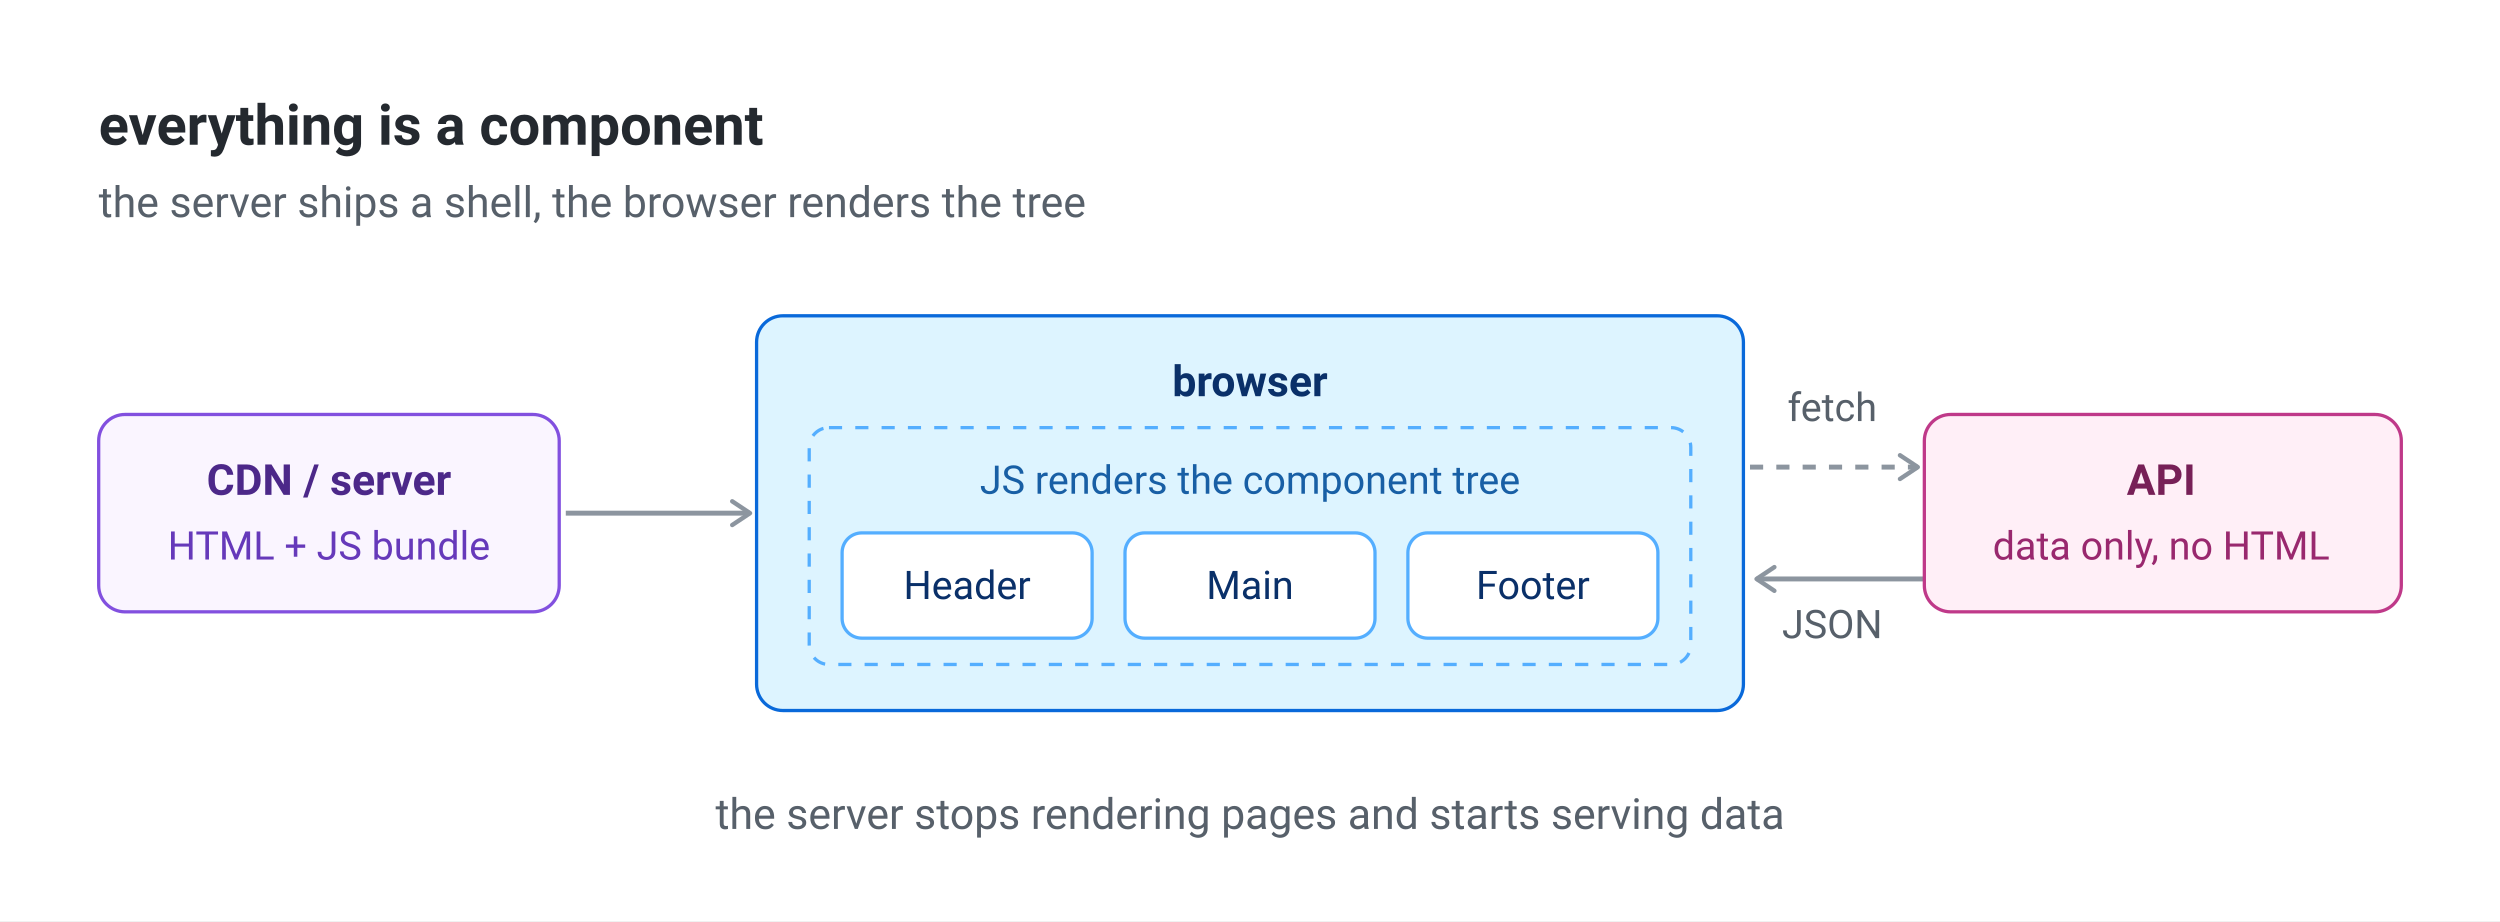
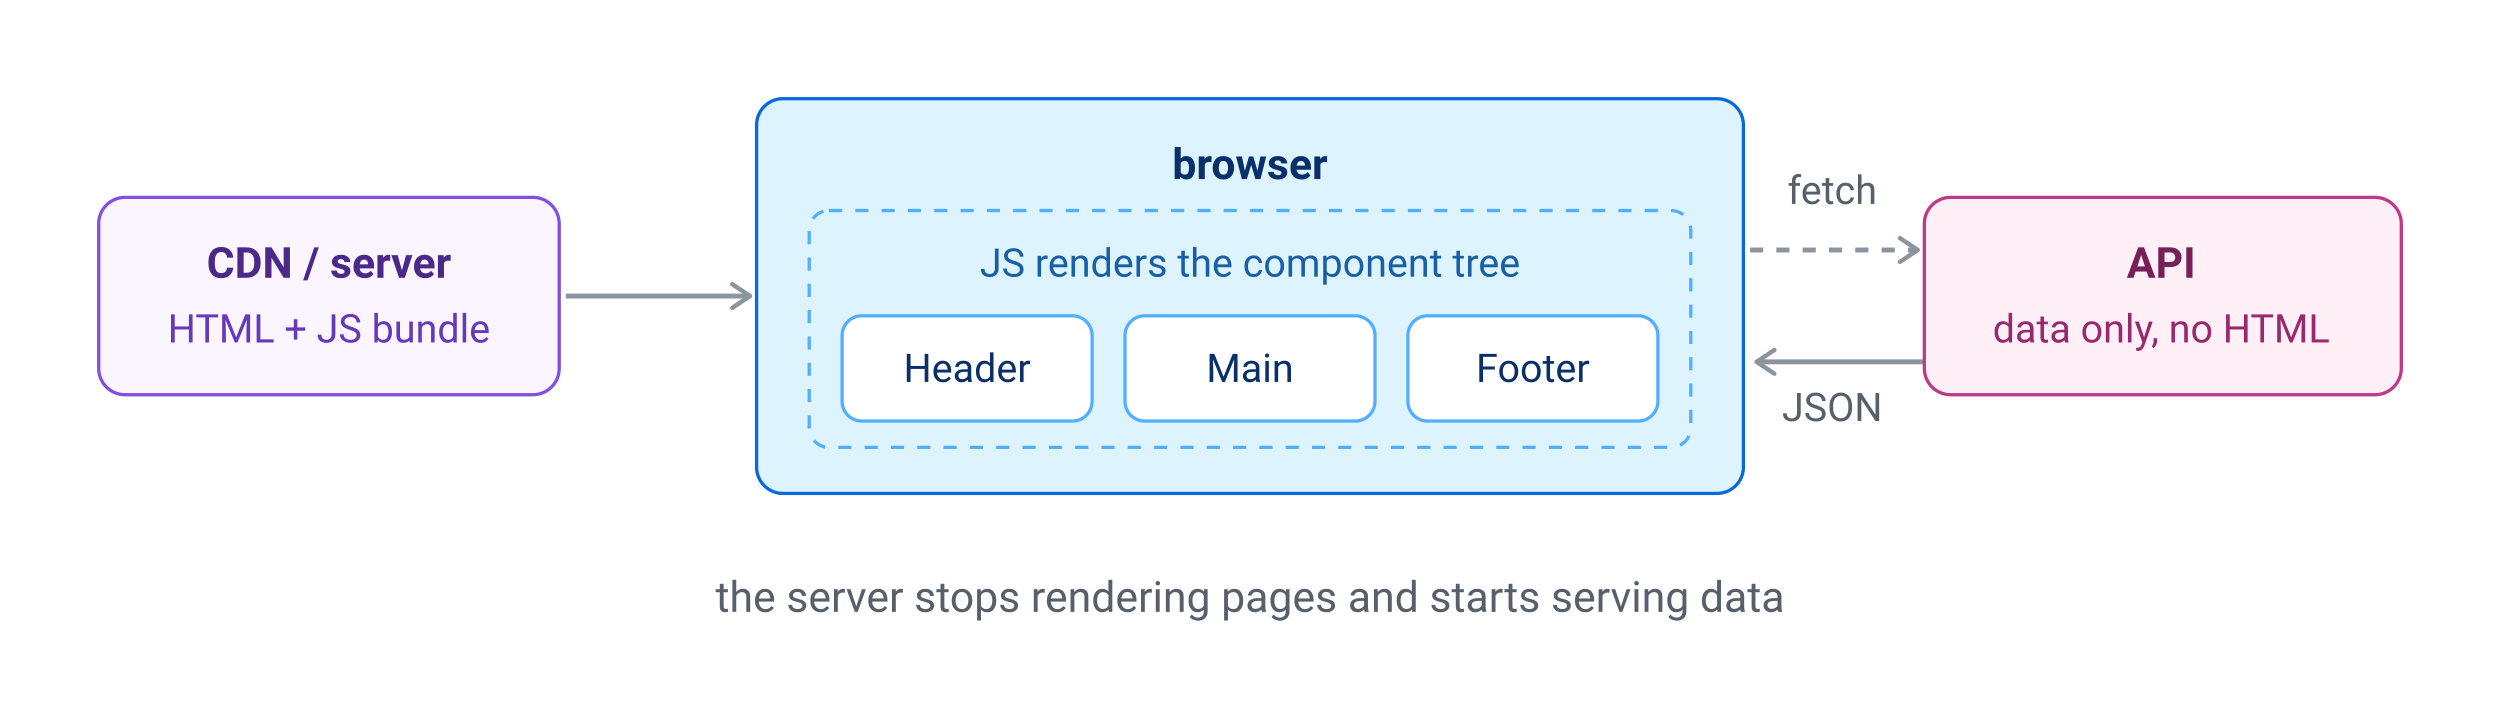
- <svg xmlns="http://www.w3.org/2000/svg" viewBox="0 0 760 280" width="760" height="280" role="img" aria-label="The server ships an empty HTML shell and a JavaScript bundle, the browser renders the component tree, and an API supplies data only">
+ <svg xmlns="http://www.w3.org/2000/svg" viewBox="0 0 760 214" width="760" height="214" role="img" aria-label="The server ships an empty HTML shell and a JavaScript bundle, the browser renders the component tree, and an API supplies data only">
  <style>
    .cp text { font-family: -apple-system, BlinkMacSystemFont, "Segoe UI", Roboto, Helvetica, Arial, sans-serif; }
-     .cp-title { font-size: 17px; font-weight: 600; fill: #24292f; }
    .cp-sub { font-size: 13px; fill: #57606a; }
    .cp-node-title { font-size: 13px; font-weight: 600; }
    .cp-node-sub { font-size: 12px; }
    .cp-label { font-size: 12px; fill: #57606a; }
    .cp-chip { font-size: 12px; fill: #0a3069; }
    .cp-edge { stroke: #8c959f; stroke-width: 1.5; fill: none; }
    .cp-edge-dash { stroke: #8c959f; stroke-width: 1.5; fill: none; stroke-dasharray: 4 4; }
  </style>
  <defs>
    <marker id="cp-arrow" viewBox="0 0 10 10" refX="8" refY="5" markerWidth="6" markerHeight="6" orient="auto-start-reverse">
      <path d="M2 1L8 5L2 9" fill="none" stroke="#8c959f" stroke-width="1.5" stroke-linecap="round" stroke-linejoin="round" />
    </marker>
  </defs>
-   <rect x="0" y="0" width="760" height="280" fill="#ffffff" />
+   <rect x="0" y="0" width="760" height="214" fill="#ffffff" />
  <g class="cp">
-     <text class="cp-title" x="30" y="44">everything is a component</text>
-     <text class="cp-sub" x="30" y="66">the server ships a shell, the browser renders the tree</text>
-     <rect x="30" y="126" width="140" height="60" rx="8" fill="#faf5ff" stroke="#8250df" stroke-width="1" />
-     <text class="cp-node-title" x="100" y="146" text-anchor="middle" dominant-baseline="central" fill="#4c2889">CDN / server</text>
-     <text class="cp-node-sub" x="100" y="166" text-anchor="middle" dominant-baseline="central" fill="#6639ba">HTML + JS bundle</text>
-     <line class="cp-edge" x1="172" y1="156" x2="228" y2="156" marker-end="url(#cp-arrow)" />
-     <rect x="230" y="96" width="300" height="120" rx="8" fill="#ddf4ff" stroke="#0969da" stroke-width="1" />
-     <text class="cp-node-title" x="380" y="116" text-anchor="middle" dominant-baseline="central" fill="#0a3069">browser</text>
-     <rect x="246" y="130" width="268" height="72" rx="6" fill="none" stroke="#54aeff" stroke-width="1" stroke-dasharray="4 4" />
-     <text class="cp-node-sub" x="380" y="146" text-anchor="middle" dominant-baseline="central" fill="#185fa5">JS renders the component tree</text>
-     <rect x="256" y="162" width="76" height="32" rx="6" fill="#ffffff" stroke="#54aeff" stroke-width="1" />
-     <text class="cp-chip" x="294" y="178" text-anchor="middle" dominant-baseline="central">Header</text>
-     <rect x="342" y="162" width="76" height="32" rx="6" fill="#ffffff" stroke="#54aeff" stroke-width="1" />
-     <text class="cp-chip" x="380" y="178" text-anchor="middle" dominant-baseline="central">Main</text>
-     <rect x="428" y="162" width="76" height="32" rx="6" fill="#ffffff" stroke="#54aeff" stroke-width="1" />
-     <text class="cp-chip" x="466" y="178" text-anchor="middle" dominant-baseline="central">Footer</text>
-     <text class="cp-label" x="557" y="128" text-anchor="middle">fetch</text>
-     <line class="cp-edge-dash" x1="532" y1="142" x2="583" y2="142" marker-end="url(#cp-arrow)" />
-     <line class="cp-edge" x1="585" y1="176" x2="534" y2="176" marker-end="url(#cp-arrow)" />
-     <text class="cp-label" x="557" y="194" text-anchor="middle">JSON</text>
-     <rect x="585" y="126" width="145" height="60" rx="8" fill="#ffeff7" stroke="#bf3989" stroke-width="1" />
-     <text class="cp-node-title" x="657" y="146" text-anchor="middle" dominant-baseline="central" fill="#772057">API</text>
-     <text class="cp-node-sub" x="657" y="166" text-anchor="middle" dominant-baseline="central" fill="#99286e">data only, no HTML</text>
-     <text class="cp-sub" x="380" y="252" text-anchor="middle">the server stops rendering pages and starts serving data</text>
+     <rect x="30" y="60" width="140" height="60" rx="8" fill="#faf5ff" stroke="#8250df" stroke-width="1" />
+     <text class="cp-node-title" x="100" y="80" text-anchor="middle" dominant-baseline="central" fill="#4c2889">CDN / server</text>
+     <text class="cp-node-sub" x="100" y="100" text-anchor="middle" dominant-baseline="central" fill="#6639ba">HTML + JS bundle</text>
+     <line class="cp-edge" x1="172" y1="90" x2="228" y2="90" marker-end="url(#cp-arrow)" />
+     <rect x="230" y="30" width="300" height="120" rx="8" fill="#ddf4ff" stroke="#0969da" stroke-width="1" />
+     <text class="cp-node-title" x="380" y="50" text-anchor="middle" dominant-baseline="central" fill="#0a3069">browser</text>
+     <rect x="246" y="64" width="268" height="72" rx="6" fill="none" stroke="#54aeff" stroke-width="1" stroke-dasharray="4 4" />
+     <text class="cp-node-sub" x="380" y="80" text-anchor="middle" dominant-baseline="central" fill="#185fa5">JS renders the component tree</text>
+     <rect x="256" y="96" width="76" height="32" rx="6" fill="#ffffff" stroke="#54aeff" stroke-width="1" />
+     <text class="cp-chip" x="294" y="112" text-anchor="middle" dominant-baseline="central">Header</text>
+     <rect x="342" y="96" width="76" height="32" rx="6" fill="#ffffff" stroke="#54aeff" stroke-width="1" />
+     <text class="cp-chip" x="380" y="112" text-anchor="middle" dominant-baseline="central">Main</text>
+     <rect x="428" y="96" width="76" height="32" rx="6" fill="#ffffff" stroke="#54aeff" stroke-width="1" />
+     <text class="cp-chip" x="466" y="112" text-anchor="middle" dominant-baseline="central">Footer</text>
+     <text class="cp-label" x="557" y="62" text-anchor="middle">fetch</text>
+     <line class="cp-edge-dash" x1="532" y1="76" x2="583" y2="76" marker-end="url(#cp-arrow)" />
+     <line class="cp-edge" x1="585" y1="110" x2="534" y2="110" marker-end="url(#cp-arrow)" />
+     <text class="cp-label" x="557" y="128" text-anchor="middle">JSON</text>
+     <rect x="585" y="60" width="145" height="60" rx="8" fill="#ffeff7" stroke="#bf3989" stroke-width="1" />
+     <text class="cp-node-title" x="657" y="80" text-anchor="middle" dominant-baseline="central" fill="#772057">API</text>
+     <text class="cp-node-sub" x="657" y="100" text-anchor="middle" dominant-baseline="central" fill="#99286e">data only, no HTML</text>
+     <text class="cp-sub" x="380" y="186" text-anchor="middle">the server stops rendering pages and starts serving data</text>
  </g>
</svg>
